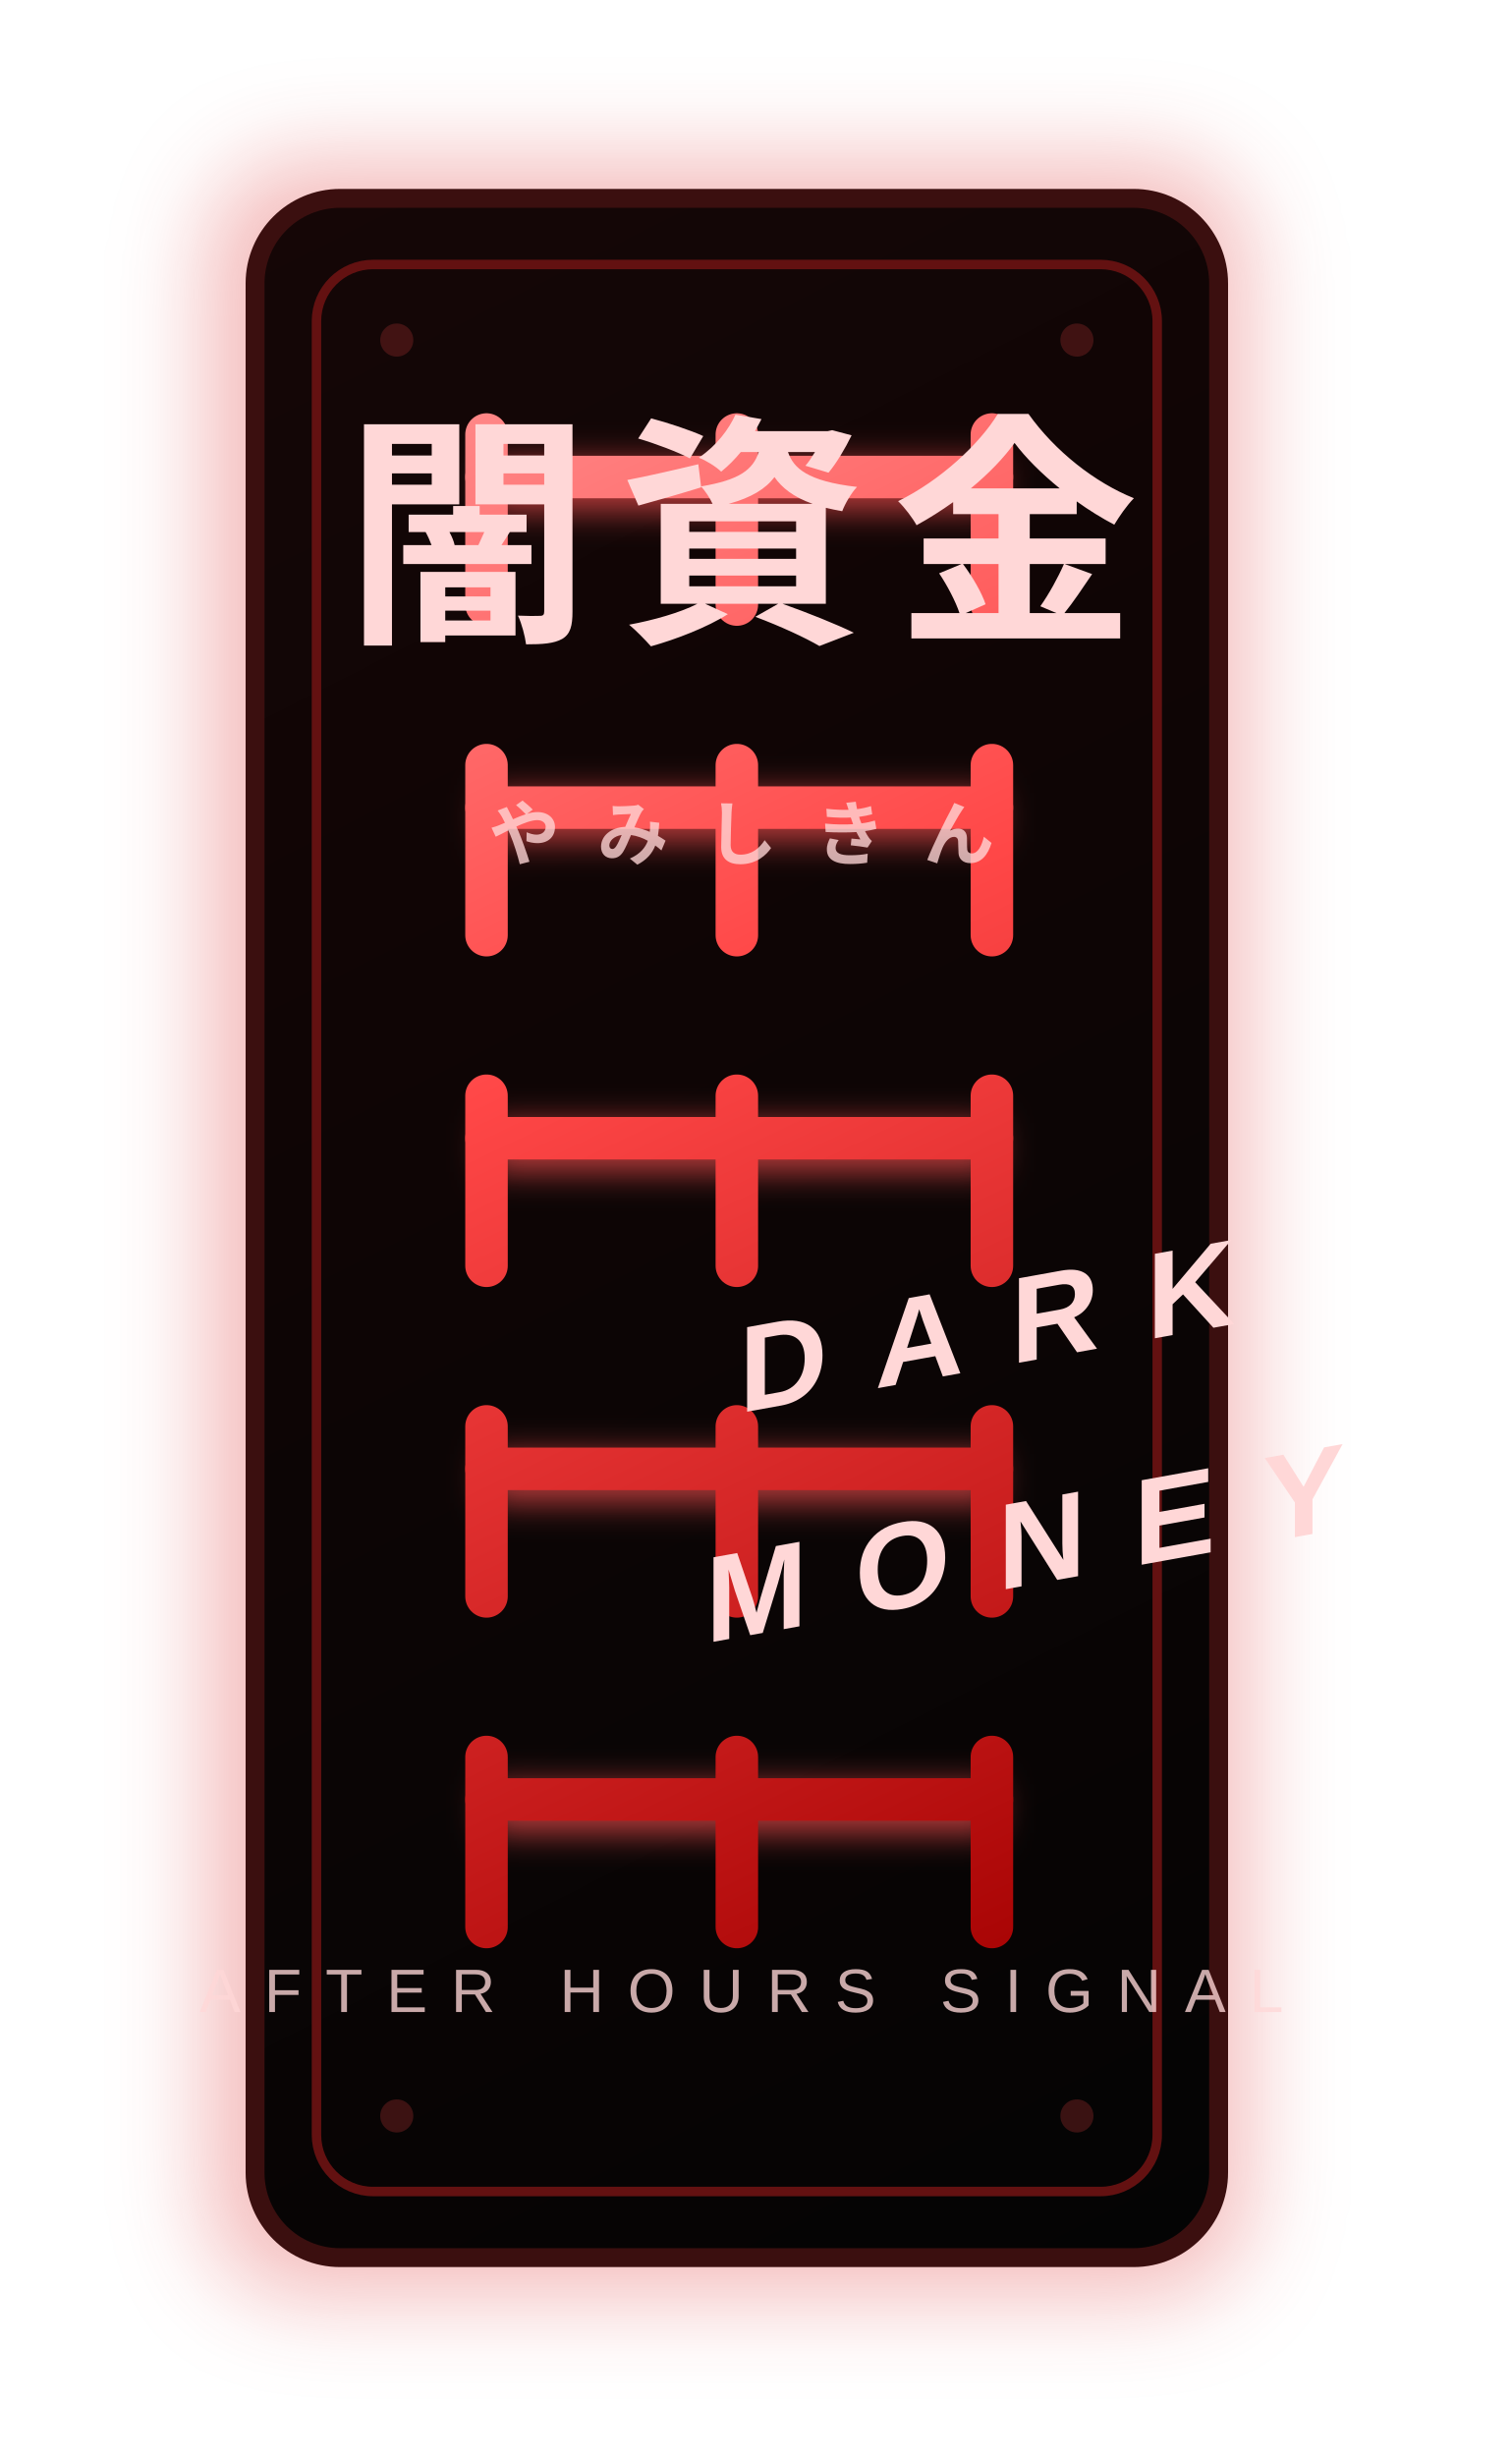
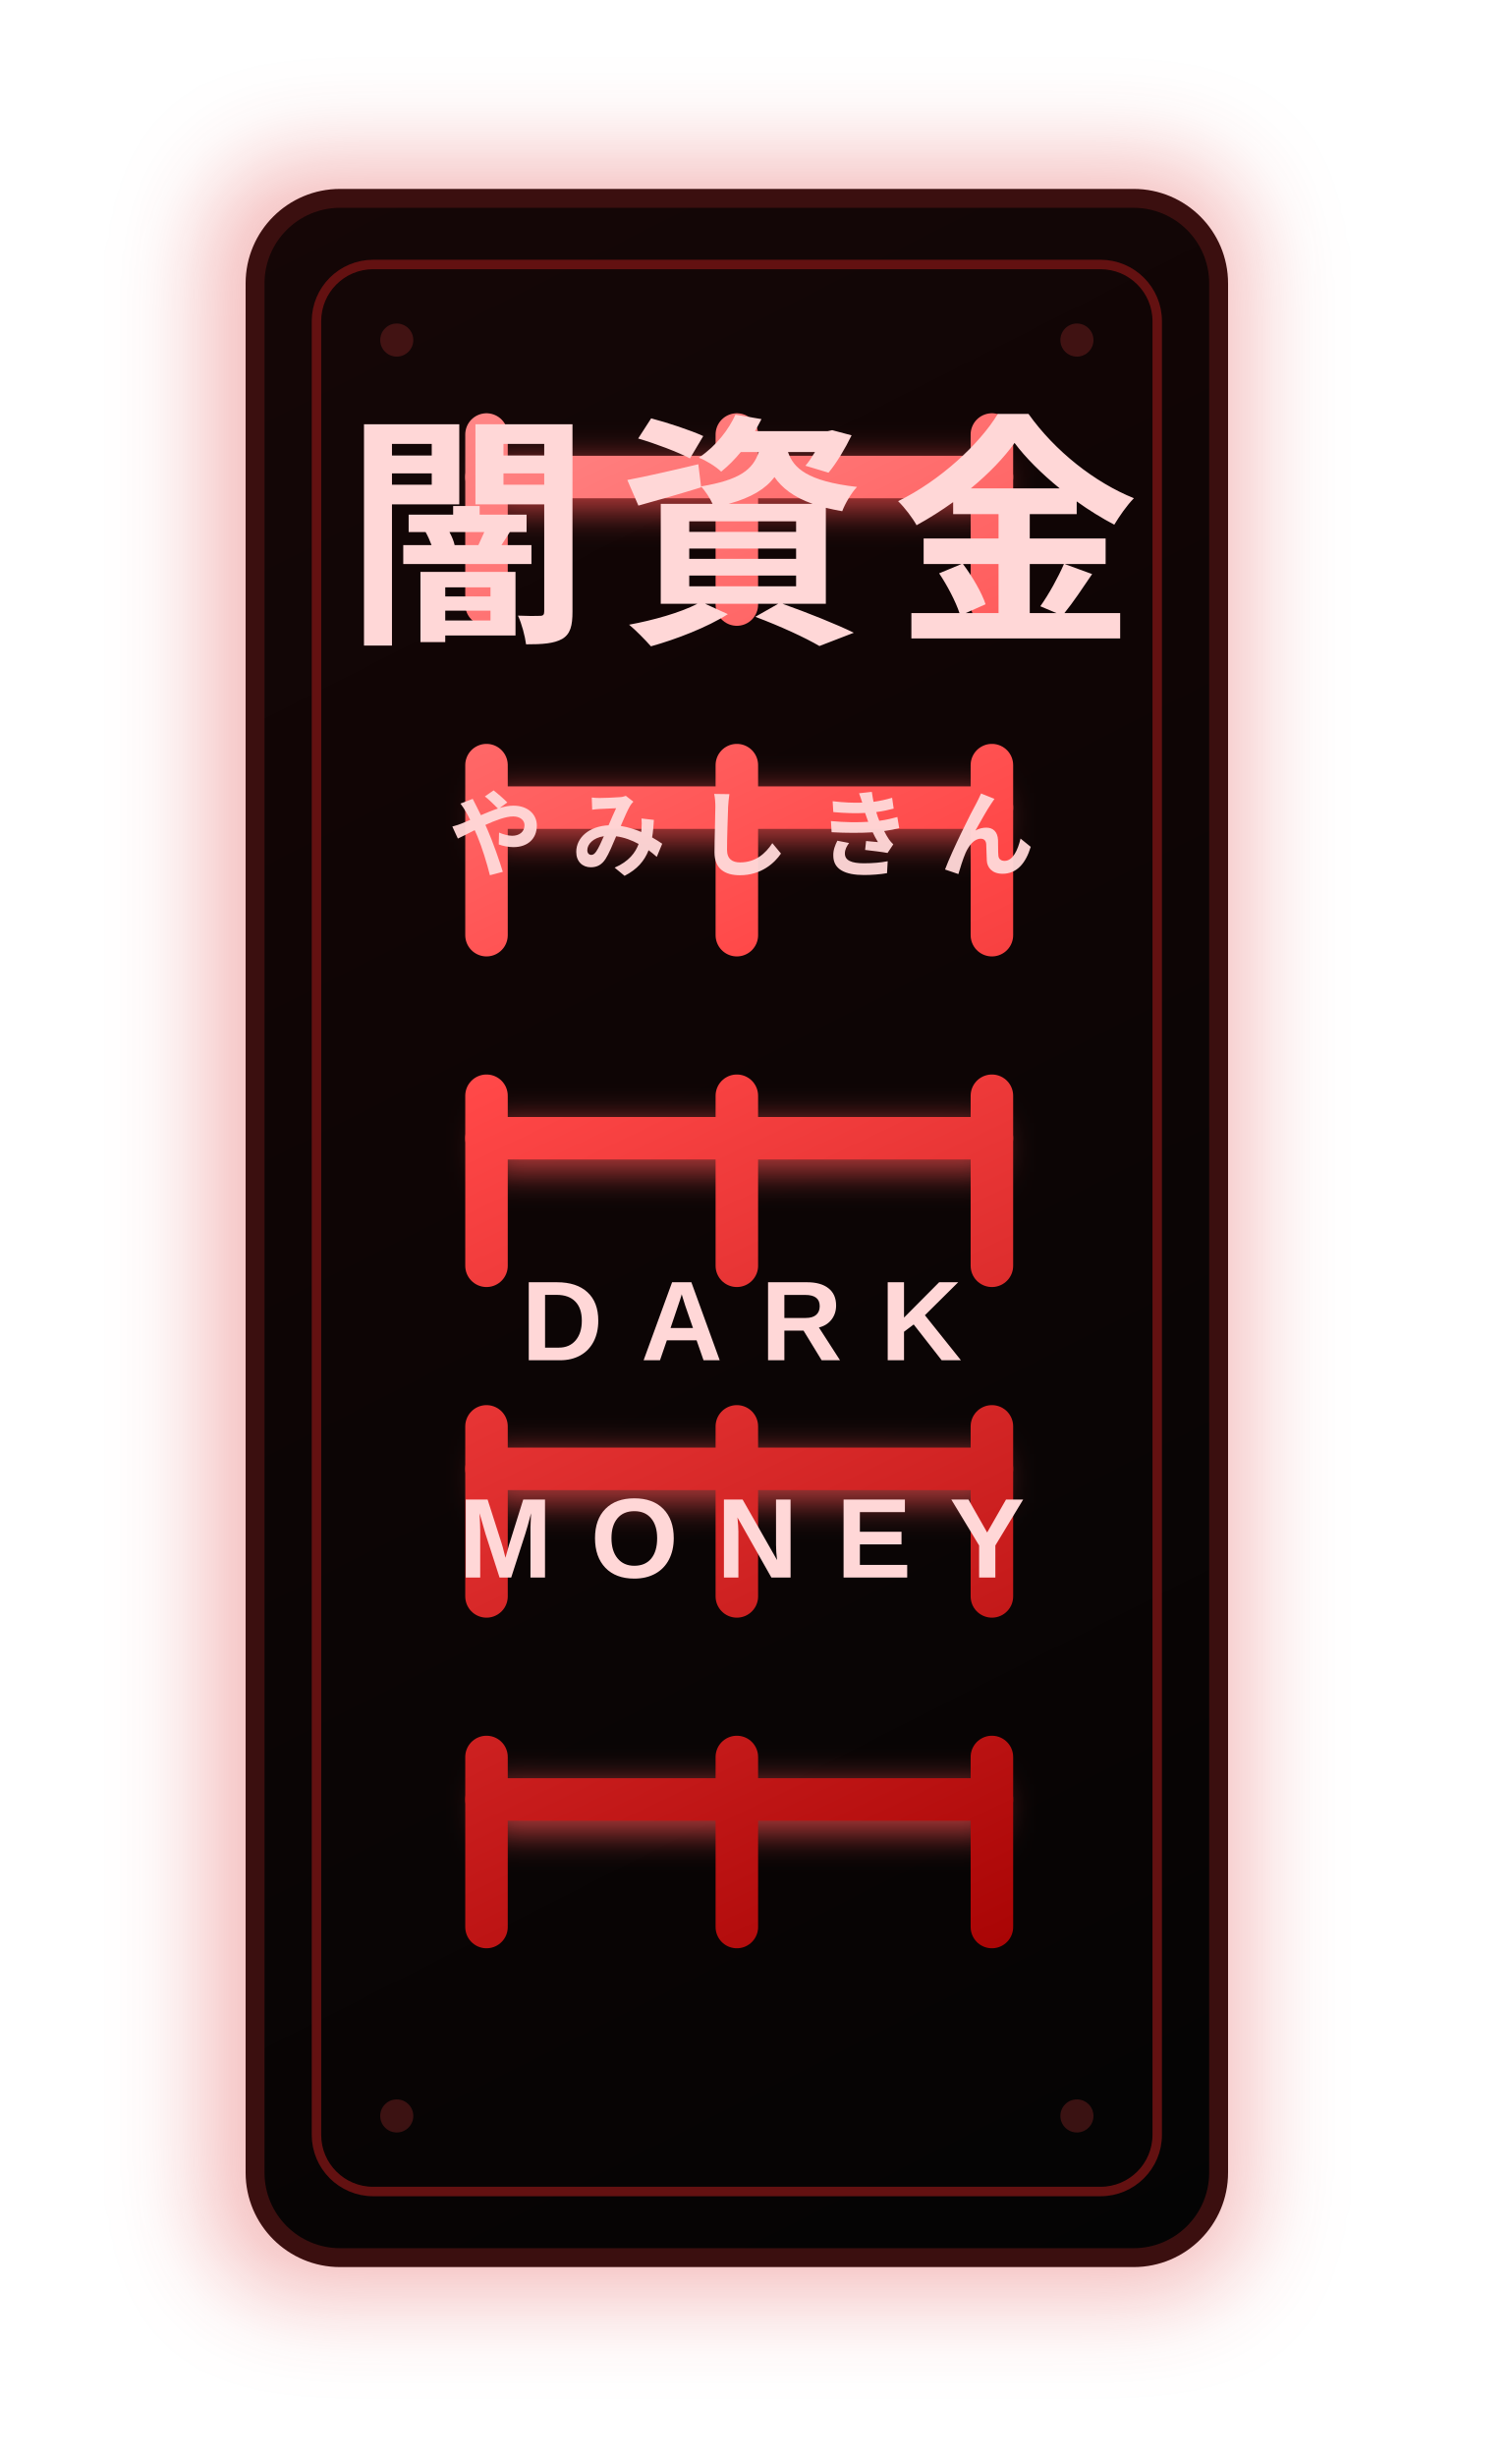
<svg xmlns="http://www.w3.org/2000/svg" width="320" height="520" viewBox="0 0 320 520" fill="none">
  <defs>
    <linearGradient id="panel" x1="35" y1="22" x2="262" y2="470" gradientUnits="userSpaceOnUse">
      <stop stop-color="#160606" />
      <stop offset="1" stop-color="#040404" />
    </linearGradient>
    <linearGradient id="tube" x1="82" y1="76" x2="244" y2="414" gradientUnits="userSpaceOnUse">
      <stop stop-color="#FF8F8F" />
      <stop offset="0.4" stop-color="#FF4747" />
      <stop offset="1" stop-color="#A30000" />
    </linearGradient>
    <filter id="redGlow" x="0" y="0" width="320" height="520" filterUnits="userSpaceOnUse" color-interpolation-filters="sRGB">
      <feGaussianBlur stdDeviation="10" result="blur" />
    </filter>
    <filter id="softRed" x="18" y="18" width="284" height="484" filterUnits="userSpaceOnUse" color-interpolation-filters="sRGB">
      <feGaussianBlur stdDeviation="3.5" />
    </filter>
  </defs>
  <g opacity="0.3" filter="url(#redGlow)">
    <rect x="44" y="34" width="220" height="452" rx="20" fill="#D81616" />
    <path d="M87 90H221V102H87V90Z" fill="#FF5A5A" />
    <path d="M87 156H221V168H87V156Z" fill="#FF5A5A" />
    <path d="M87 222H221V234H87V222Z" fill="#FF5A5A" />
    <path d="M87 288H221V300H87V288Z" fill="#FF5A5A" />
    <path d="M87 354H221V366H87V354Z" fill="#FF5A5A" />
    <path d="M87 420H221V432H87V420Z" fill="#FF5A5A" />
  </g>
  <rect x="54" y="42" width="204" height="436" rx="18" fill="url(#panel)" stroke="#3B0F0F" stroke-width="4" />
  <rect x="67" y="56" width="178" height="408" rx="12" stroke="#631111" stroke-width="2" />
  <g opacity="0.72" filter="url(#softRed)">
    <path d="M103 98H211V108H103V98Z" fill="#FF5252" />
    <path d="M103 168H211V178H103V168Z" fill="#FF5252" />
    <path d="M103 238H211V248H103V238Z" fill="#FF5252" />
    <path d="M103 308H211V318H103V308Z" fill="#FF5252" />
    <path d="M103 378H211V388H103V378Z" fill="#FF5252" />
  </g>
  <g stroke="url(#tube)" stroke-width="9" stroke-linecap="round" stroke-linejoin="round">
    <path d="M103 101H210" />
    <path d="M103 171H210" />
    <path d="M103 241H210" />
    <path d="M103 311H210" />
    <path d="M103 381H210" />
    <path d="M103 92V128" />
    <path d="M156 92V128" />
    <path d="M210 92V128" />
    <path d="M103 162V198" />
    <path d="M156 162V198" />
    <path d="M210 162V198" />
    <path d="M103 232V268" />
    <path d="M156 232V268" />
    <path d="M210 232V268" />
    <path d="M103 302V338" />
    <path d="M156 302V338" />
    <path d="M210 302V338" />
    <path d="M103 372V408" />
    <path d="M156 372V408" />
    <path d="M210 372V408" />
  </g>
  <g fill="#FFD7D7">
    <text x="157" y="132" text-anchor="middle" font-size="52" font-family="'Hiragino Sans', 'Yu Gothic UI', 'Noto Sans JP', sans-serif" font-weight="700" letter-spacing="6">闇資金</text>
-     <text x="157" y="182" text-anchor="middle" font-size="15" font-family="'Hiragino Sans', 'Yu Gothic UI', 'Noto Sans JP', sans-serif" font-weight="600" letter-spacing="8" opacity="0.78">やみしきん</text>
-     <text x="157" y="290" text-anchor="middle" font-size="26" letter-spacing="10" font-family="'Eurostile', 'Bank Gothic', 'Helvetica Neue', Arial, sans-serif" font-weight="700" transform="matrix(1 -0.18 0 1 52 28)">DARK</text>
-     <text x="157" y="336" text-anchor="middle" font-size="26" letter-spacing="10" font-family="'Eurostile', 'Bank Gothic', 'Helvetica Neue', Arial, sans-serif" font-weight="700" transform="matrix(1 -0.18 0 1 60 28)">MONEY</text>
-     <text x="157" y="426" text-anchor="middle" font-size="13" letter-spacing="5" font-family="'Eurostile', 'Bank Gothic', 'Helvetica Neue', Arial, sans-serif" opacity="0.78">AFTER HOURS SIGNAL</text>
+     <text x="157" y="184" text-anchor="middle" font-size="20" font-family="'Hiragino Sans', 'Yu Gothic UI', 'Noto Sans JP', sans-serif" font-weight="700" letter-spacing="6" opacity="0.96">やみしきん</text>
+     <text x="157" y="288" text-anchor="middle" font-size="24" letter-spacing="8" font-family="'Avenir Next', 'Helvetica Neue', Arial, sans-serif" font-weight="700">DARK</text>
+     <text x="157" y="334" text-anchor="middle" font-size="24" letter-spacing="8" font-family="'Avenir Next', 'Helvetica Neue', Arial, sans-serif" font-weight="700">MONEY</text>
  </g>
  <g opacity="0.5">
    <circle cx="84" cy="72" r="3.5" fill="#702020" />
    <circle cx="228" cy="72" r="3.5" fill="#702020" />
    <circle cx="84" cy="448" r="3.5" fill="#702020" />
    <circle cx="228" cy="448" r="3.5" fill="#702020" />
  </g>
</svg>
